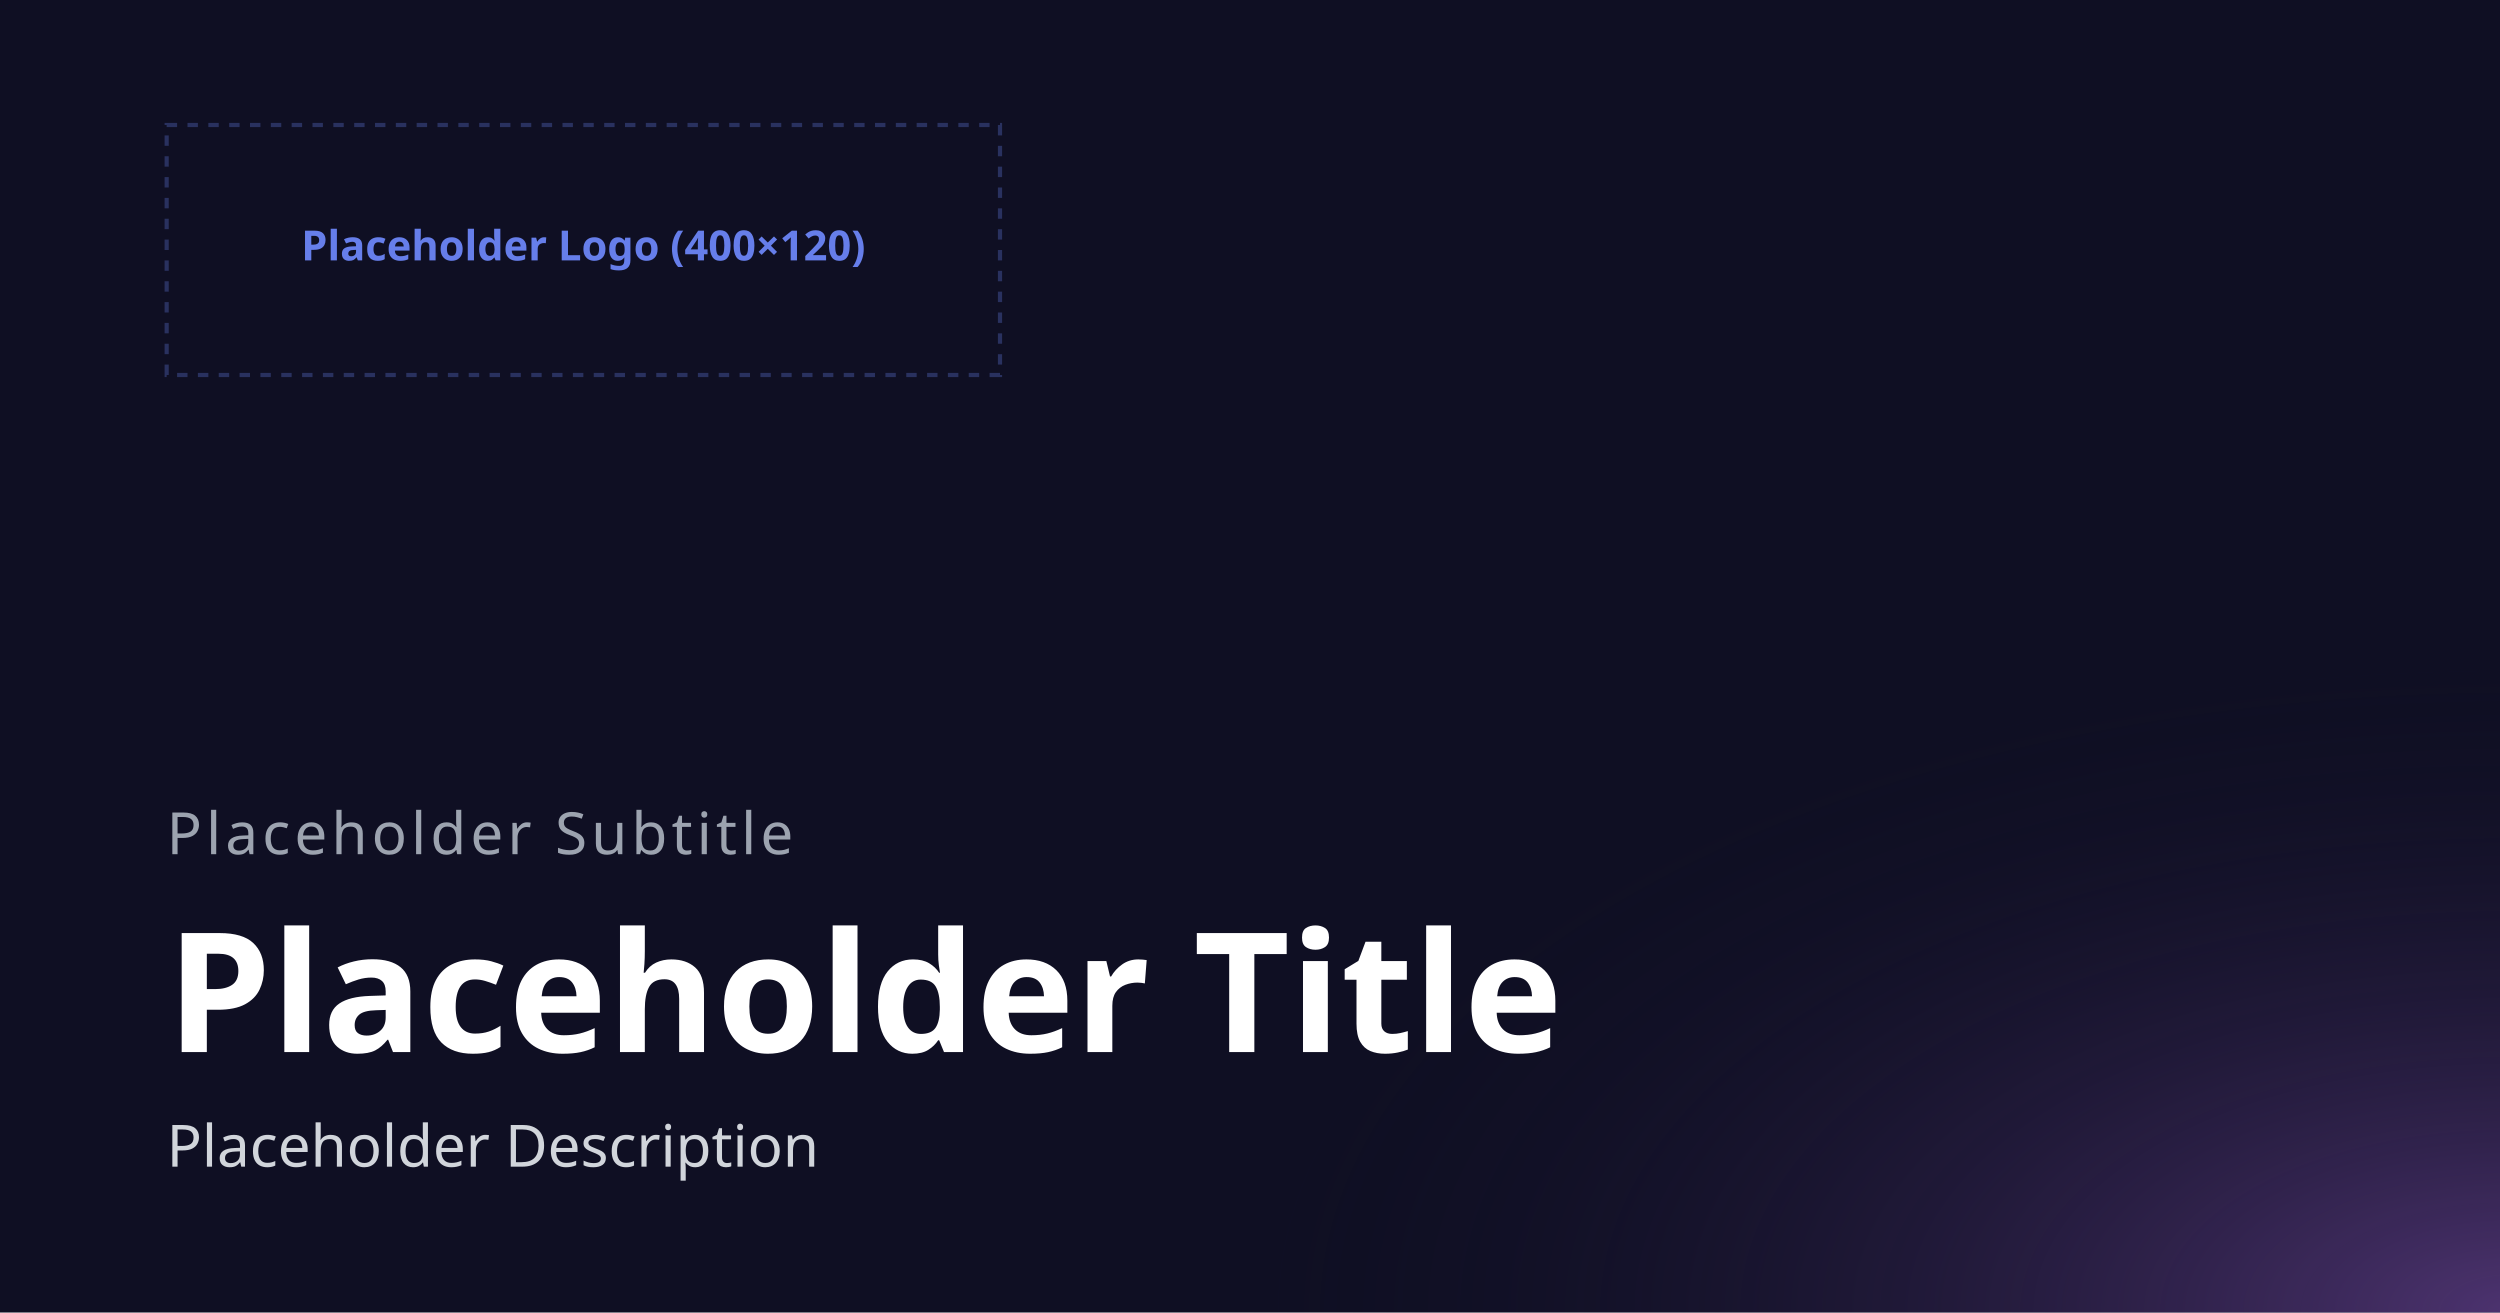
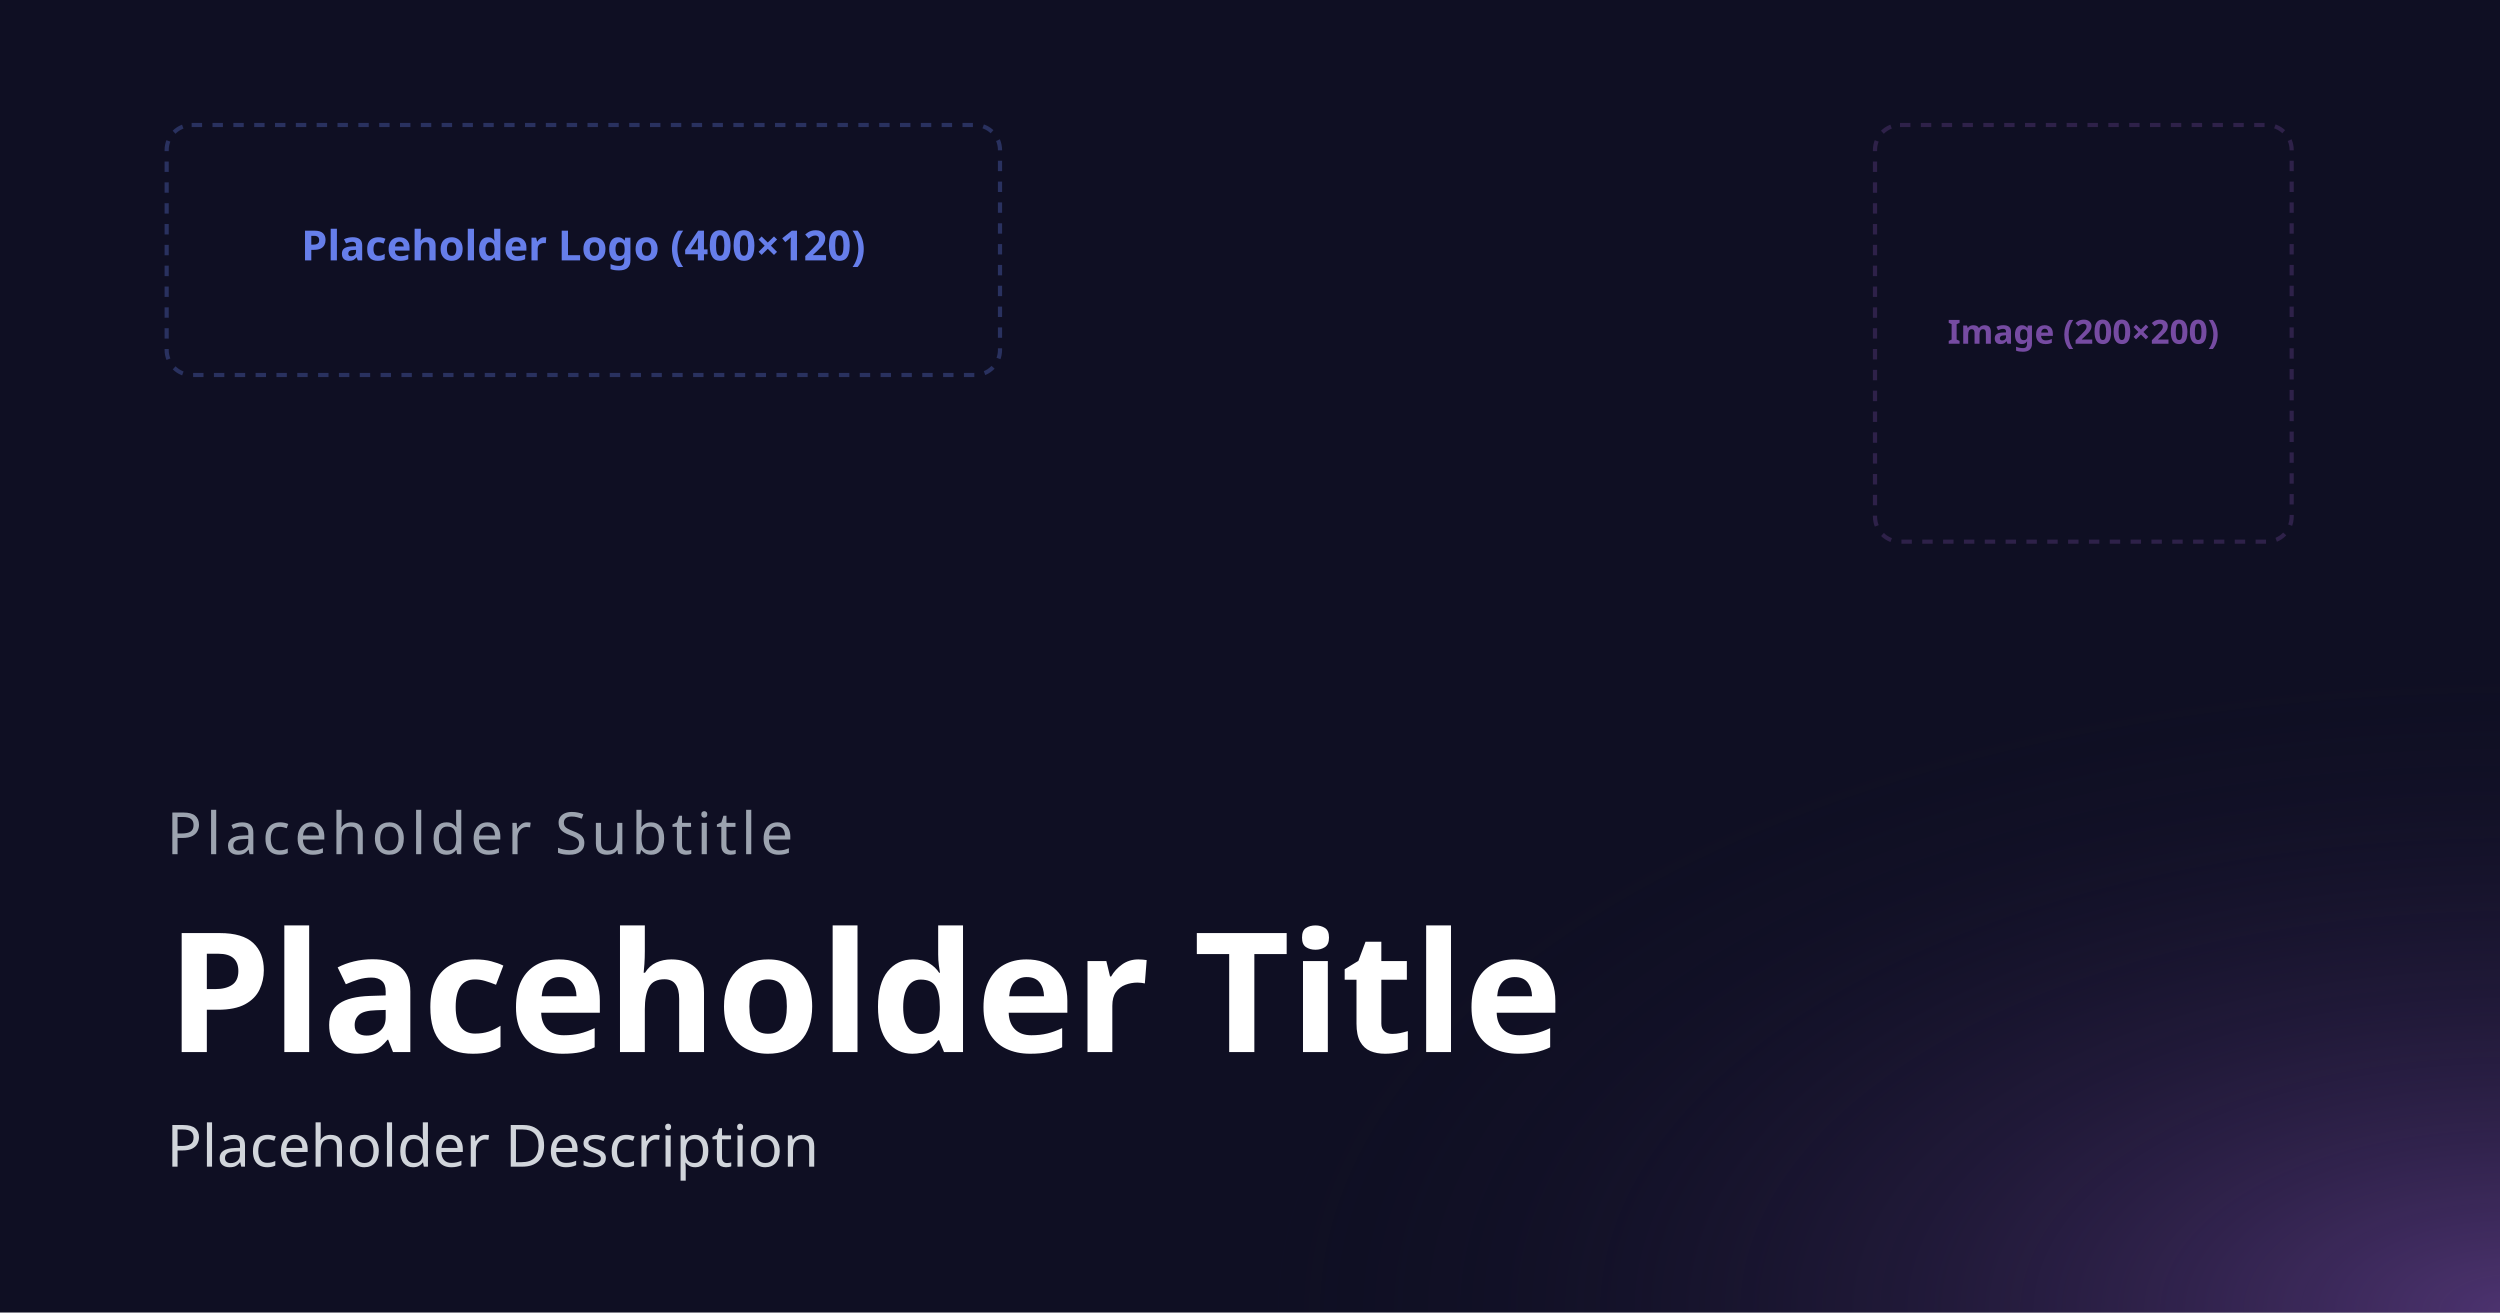
<svg xmlns="http://www.w3.org/2000/svg" width="1200" height="630">
  <defs>
    <radialGradient id="bgGradient" cx="100%" cy="100%" r="50%">
      <stop offset="0%" style="stop-color:#764ba2;stop-opacity:0.6" />
      <stop offset="100%" style="stop-color:#0f0f23;stop-opacity:0" />
    </radialGradient>
  </defs>
  <rect width="100%" height="100%" fill="#0f0f23" />
  <rect width="100%" height="100%" fill="url(#bgGradient)" />
  <g id="ogis_logo">
-     <rect x="80" y="60" width="400" height="120" fill="none" stroke="#667eea" stroke-width="2" stroke-dasharray="5,5" opacity="0.3" />
+     <rect x="80" y="60" width="400" height="120" rx="12" fill="none" stroke="#667eea" stroke-width="2" stroke-dasharray="5,5" opacity="0.3" />
    <text x="280" y="125" font-family="sans-serif" font-weight="bold" font-size="20" fill="#667eea" text-anchor="middle">
      Placeholder Logo (400×120)
+     </text>
+   </g>
+   <g id="ogis_image">
+     <rect x="900" y="60" width="200" height="200" rx="12" fill="none" stroke="#764ba2" stroke-width="2" stroke-dasharray="5,5" opacity="0.3" />
+     <text x="1000" y="165" font-family="sans-serif" font-weight="bold" font-size="16" fill="#764ba2" text-anchor="middle">
+       Image (200×200)
    </text>
  </g>
  <g transform="translate(80, 0)">
    <text id="ogis_subtitle" x="0" y="410" font-family="sans-serif" font-size="28" fill="#9ca3af" letter-spacing="2">Placeholder Subtitle</text>
    <text x="0" y="505" font-family="sans-serif" font-size="80" font-weight="bold" fill="#ffffff">
      <tspan id="ogis_title" x="0" dy="0">Placeholder Title</tspan>
    </text>
    <text x="0" y="560" font-family="sans-serif" font-size="28" fill="#d1d5db">
      <tspan id="ogis_description" x="0" dy="0">Placeholder Description</tspan>
    </text>
  </g>
</svg>
